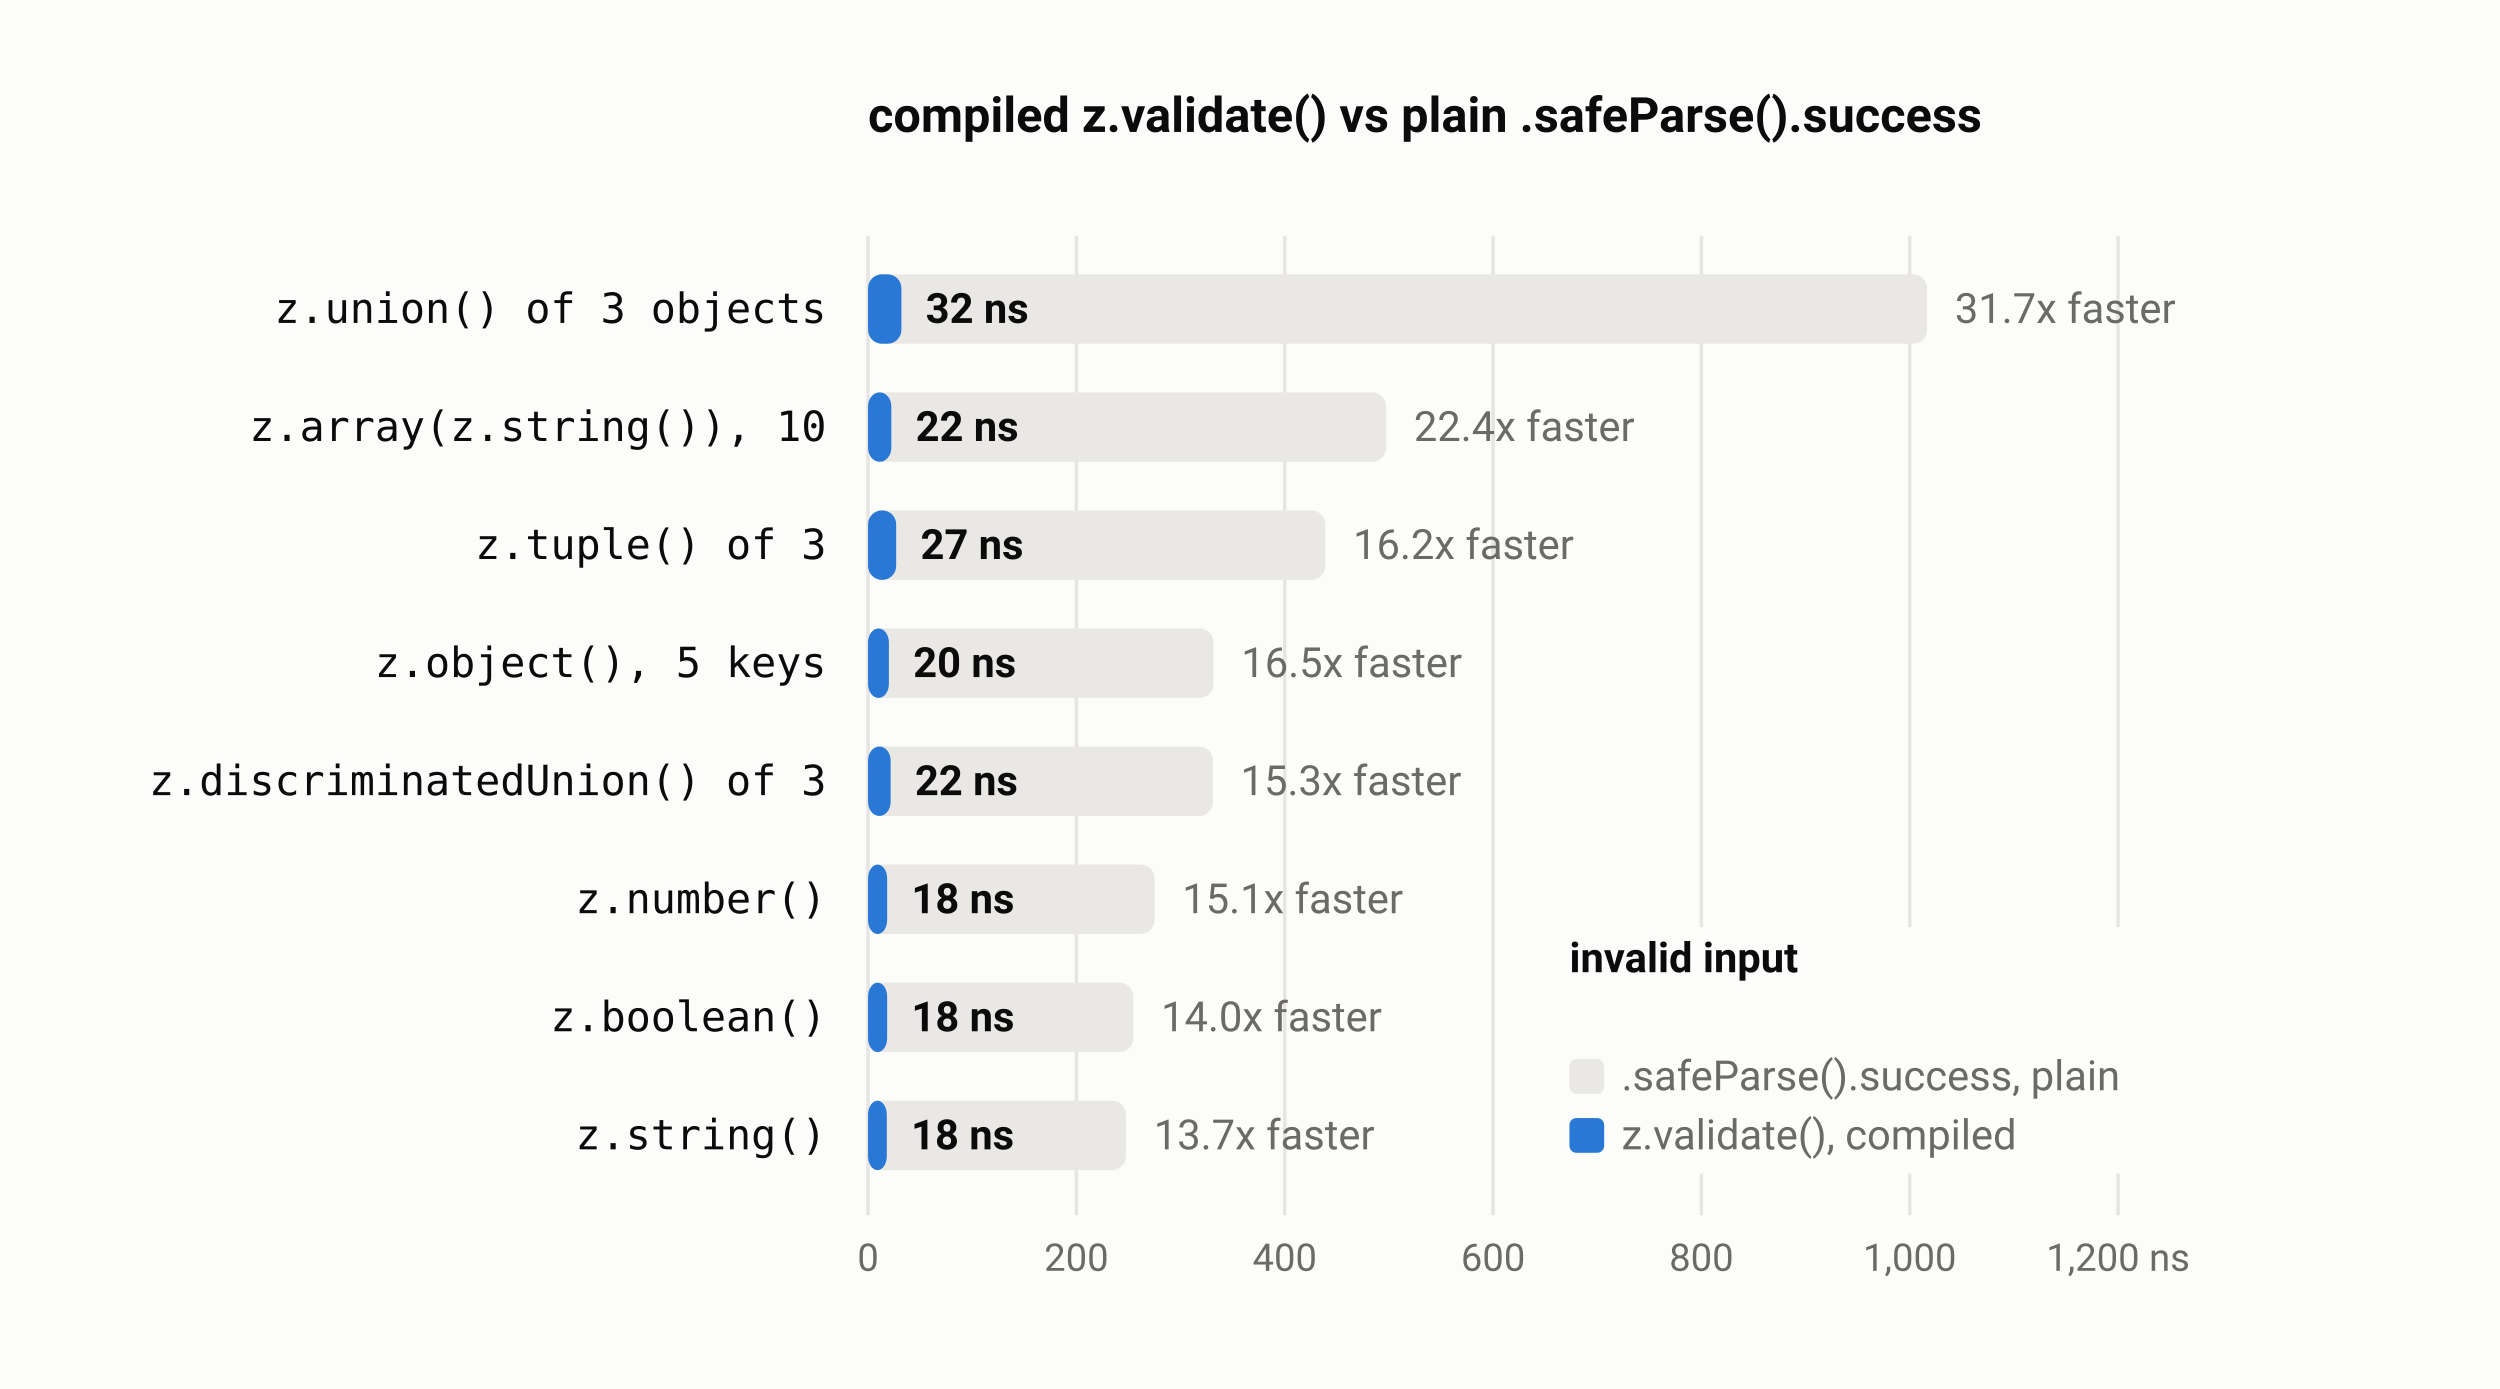
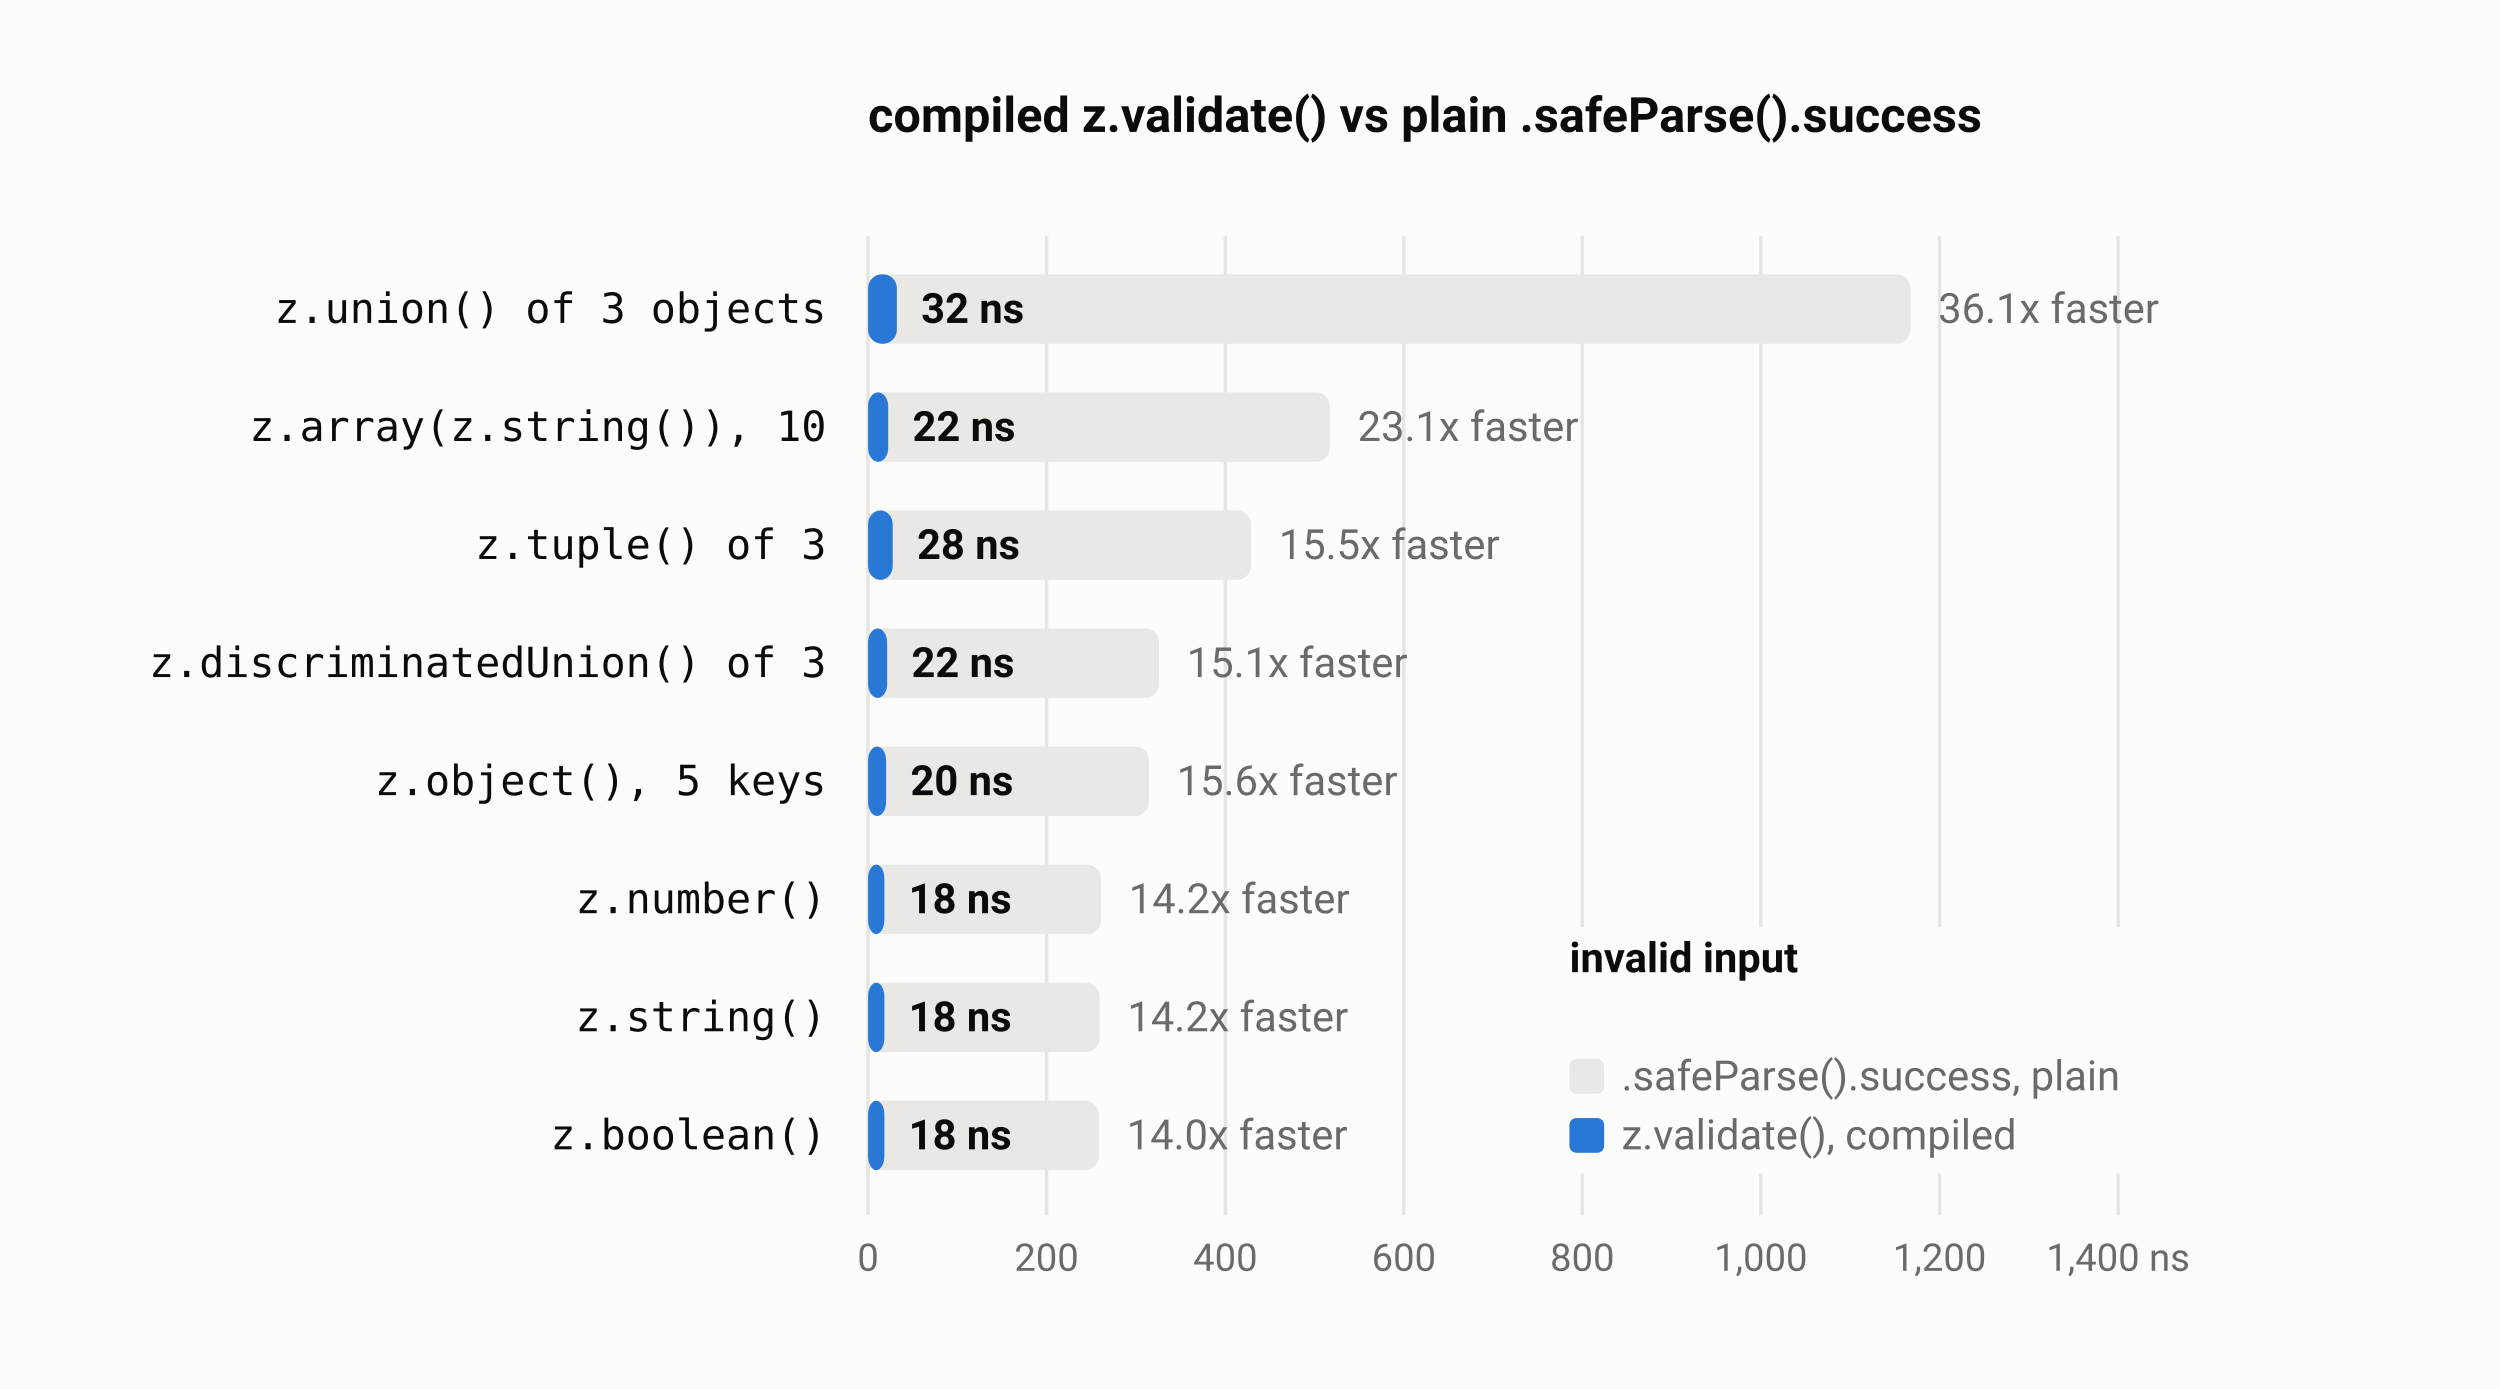
<svg xmlns="http://www.w3.org/2000/svg" width="720" height="400" viewBox="0 0 720 400" font-family="ui-sans-serif, system-ui, -apple-system, Segoe UI, Roboto, sans-serif" font-size="13">
  <rect x="0" y="0" width="720" height="400" fill="#fcfcfb" />
  <text x="250" y="38" fill="#0b0b0b" font-weight="700" font-size="14">compiled z.validate() vs plain .safeParse().success</text>
  <line x1="250.0" y1="68" x2="250.0" y2="350" stroke="#e6e5e1" stroke-width="1" />
  <text x="250.0" y="366" text-anchor="middle" fill="#6b6a66" font-size="11">0</text>
-   <line x1="310.0" y1="68" x2="310.0" y2="350" stroke="#e6e5e1" stroke-width="1" />
-   <text x="310.0" y="366" text-anchor="middle" fill="#6b6a66" font-size="11">200</text>
-   <line x1="370.0" y1="68" x2="370.0" y2="350" stroke="#e6e5e1" stroke-width="1" />
-   <text x="370.0" y="366" text-anchor="middle" fill="#6b6a66" font-size="11">400</text>
-   <line x1="430.0" y1="68" x2="430.0" y2="350" stroke="#e6e5e1" stroke-width="1" />
-   <text x="430.0" y="366" text-anchor="middle" fill="#6b6a66" font-size="11">600</text>
-   <line x1="490.0" y1="68" x2="490.0" y2="350" stroke="#e6e5e1" stroke-width="1" />
-   <text x="490.0" y="366" text-anchor="middle" fill="#6b6a66" font-size="11">800</text>
-   <line x1="550.0" y1="68" x2="550.0" y2="350" stroke="#e6e5e1" stroke-width="1" />
-   <text x="550.0" y="366" text-anchor="middle" fill="#6b6a66" font-size="11">1,000</text>
+   <line x1="301.4" y1="68" x2="301.4" y2="350" stroke="#e6e5e1" stroke-width="1" />
+   <text x="301.4" y="366" text-anchor="middle" fill="#6b6a66" font-size="11">200</text>
+   <line x1="352.9" y1="68" x2="352.9" y2="350" stroke="#e6e5e1" stroke-width="1" />
+   <text x="352.9" y="366" text-anchor="middle" fill="#6b6a66" font-size="11">400</text>
+   <line x1="404.3" y1="68" x2="404.3" y2="350" stroke="#e6e5e1" stroke-width="1" />
+   <text x="404.3" y="366" text-anchor="middle" fill="#6b6a66" font-size="11">600</text>
+   <line x1="455.7" y1="68" x2="455.7" y2="350" stroke="#e6e5e1" stroke-width="1" />
+   <text x="455.7" y="366" text-anchor="middle" fill="#6b6a66" font-size="11">800</text>
+   <line x1="507.1" y1="68" x2="507.1" y2="350" stroke="#e6e5e1" stroke-width="1" />
+   <text x="507.1" y="366" text-anchor="middle" fill="#6b6a66" font-size="11">1,000</text>
+   <line x1="558.6" y1="68" x2="558.6" y2="350" stroke="#e6e5e1" stroke-width="1" />
+   <text x="558.6" y="366" text-anchor="middle" fill="#6b6a66" font-size="11">1,200</text>
  <line x1="610.0" y1="68" x2="610.0" y2="350" stroke="#e6e5e1" stroke-width="1" />
-   <text x="610.0" y="366" text-anchor="middle" fill="#6b6a66" font-size="11">1,200 ns</text>
+   <text x="610.0" y="366" text-anchor="middle" fill="#6b6a66" font-size="11">1,400 ns</text>
  <text x="238" y="93" text-anchor="end" fill="#0b0b0b" font-family="ui-monospace, SFMono-Regular, Menlo, monospace" font-size="12">z.union() of 3 objects</text>
-   <rect x="250" y="79" width="305.0" height="20" rx="4" fill="#e9e8e4" />
-   <rect x="250" y="79" width="9.6" height="20" rx="4" fill="#2a78d6" />
-   <text x="266.6" y="93" fill="#0b0b0b" font-weight="700" font-size="12">32 ns</text>
-   <text x="563.0" y="93" fill="#6b6a66" font-size="12">31.7x faster</text>
+   <rect x="250" y="79" width="300.2" height="20" rx="4" fill="#e9e8e4" />
+   <rect x="250" y="79" width="8.3" height="20" rx="4" fill="#2a78d6" />
+   <text x="265.3" y="93" fill="#0b0b0b" font-weight="700" font-size="12">32 ns</text>
+   <text x="558.2" y="93" fill="#6b6a66" font-size="12">36.1x faster</text>
  <text x="238" y="127" text-anchor="end" fill="#0b0b0b" font-family="ui-monospace, SFMono-Regular, Menlo, monospace" font-size="12">z.array(z.string()), 10</text>
-   <rect x="250" y="113" width="149.2" height="20" rx="4" fill="#e9e8e4" />
-   <rect x="250" y="113" width="6.7" height="20" rx="4" fill="#2a78d6" />
-   <text x="263.7" y="127" fill="#0b0b0b" font-weight="700" font-size="12">22 ns</text>
-   <text x="407.2" y="127" fill="#6b6a66" font-size="12">22.4x faster</text>
+   <rect x="250" y="113" width="133.0" height="20" rx="4" fill="#e9e8e4" />
+   <rect x="250" y="113" width="5.8" height="20" rx="4" fill="#2a78d6" />
+   <text x="262.8" y="127" fill="#0b0b0b" font-weight="700" font-size="12">22 ns</text>
+   <text x="391.0" y="127" fill="#6b6a66" font-size="12">23.1x faster</text>
  <text x="238" y="161" text-anchor="end" fill="#0b0b0b" font-family="ui-monospace, SFMono-Regular, Menlo, monospace" font-size="12">z.tuple() of 3</text>
-   <rect x="250" y="147" width="131.7" height="20" rx="4" fill="#e9e8e4" />
-   <rect x="250" y="147" width="8.1" height="20" rx="4" fill="#2a78d6" />
-   <text x="265.1" y="161" fill="#0b0b0b" font-weight="700" font-size="12">27 ns</text>
-   <text x="389.7" y="161" fill="#6b6a66" font-size="12">16.2x faster</text>
-   <text x="238" y="195" text-anchor="end" fill="#0b0b0b" font-family="ui-monospace, SFMono-Regular, Menlo, monospace" font-size="12">z.object(), 5 keys</text>
-   <rect x="250" y="181" width="99.5" height="20" rx="4" fill="#e9e8e4" />
-   <rect x="250" y="181" width="6.0" height="20" rx="4" fill="#2a78d6" />
-   <text x="263.0" y="195" fill="#0b0b0b" font-weight="700" font-size="12">20 ns</text>
-   <text x="357.5" y="195" fill="#6b6a66" font-size="12">16.5x faster</text>
-   <text x="238" y="229" text-anchor="end" fill="#0b0b0b" font-family="ui-monospace, SFMono-Regular, Menlo, monospace" font-size="12">z.discriminatedUnion() of 3</text>
-   <rect x="250" y="215" width="99.3" height="20" rx="4" fill="#e9e8e4" />
-   <rect x="250" y="215" width="6.5" height="20" rx="4" fill="#2a78d6" />
-   <text x="263.5" y="229" fill="#0b0b0b" font-weight="700" font-size="12">22 ns</text>
-   <text x="357.3" y="229" fill="#6b6a66" font-size="12">15.3x faster</text>
+   <rect x="250" y="147" width="110.3" height="20" rx="4" fill="#e9e8e4" />
+   <rect x="250" y="147" width="7.1" height="20" rx="4" fill="#2a78d6" />
+   <text x="264.1" y="161" fill="#0b0b0b" font-weight="700" font-size="12">28 ns</text>
+   <text x="368.3" y="161" fill="#6b6a66" font-size="12">15.5x faster</text>
+   <text x="238" y="195" text-anchor="end" fill="#0b0b0b" font-family="ui-monospace, SFMono-Regular, Menlo, monospace" font-size="12">z.discriminatedUnion() of 3</text>
+   <rect x="250" y="181" width="83.8" height="20" rx="4" fill="#e9e8e4" />
+   <rect x="250" y="181" width="5.5" height="20" rx="4" fill="#2a78d6" />
+   <text x="262.5" y="195" fill="#0b0b0b" font-weight="700" font-size="12">22 ns</text>
+   <text x="341.8" y="195" fill="#6b6a66" font-size="12">15.1x faster</text>
+   <text x="238" y="229" text-anchor="end" fill="#0b0b0b" font-family="ui-monospace, SFMono-Regular, Menlo, monospace" font-size="12">z.object(), 5 keys</text>
+   <rect x="250" y="215" width="80.9" height="20" rx="4" fill="#e9e8e4" />
+   <rect x="250" y="215" width="5.2" height="20" rx="4" fill="#2a78d6" />
+   <text x="262.2" y="229" fill="#0b0b0b" font-weight="700" font-size="12">20 ns</text>
+   <text x="338.9" y="229" fill="#6b6a66" font-size="12">15.6x faster</text>
  <text x="238" y="263" text-anchor="end" fill="#0b0b0b" font-family="ui-monospace, SFMono-Regular, Menlo, monospace" font-size="12">z.number()</text>
-   <rect x="250" y="249" width="82.5" height="20" rx="4" fill="#e9e8e4" />
-   <rect x="250" y="249" width="5.5" height="20" rx="4" fill="#2a78d6" />
-   <text x="262.5" y="263" fill="#0b0b0b" font-weight="700" font-size="12">18 ns</text>
-   <text x="340.5" y="263" fill="#6b6a66" font-size="12">15.1x faster</text>
-   <text x="238" y="297" text-anchor="end" fill="#0b0b0b" font-family="ui-monospace, SFMono-Regular, Menlo, monospace" font-size="12">z.boolean()</text>
-   <rect x="250" y="283" width="76.4" height="20" rx="4" fill="#e9e8e4" />
-   <rect x="250" y="283" width="5.5" height="20" rx="4" fill="#2a78d6" />
-   <text x="262.5" y="297" fill="#0b0b0b" font-weight="700" font-size="12">18 ns</text>
-   <text x="334.4" y="297" fill="#6b6a66" font-size="12">14.0x faster</text>
-   <text x="238" y="331" text-anchor="end" fill="#0b0b0b" font-family="ui-monospace, SFMono-Regular, Menlo, monospace" font-size="12">z.string()</text>
-   <rect x="250" y="317" width="74.3" height="20" rx="4" fill="#e9e8e4" />
-   <rect x="250" y="317" width="5.4" height="20" rx="4" fill="#2a78d6" />
-   <text x="262.4" y="331" fill="#0b0b0b" font-weight="700" font-size="12">18 ns</text>
-   <text x="332.3" y="331" fill="#6b6a66" font-size="12">13.7x faster</text>
+   <rect x="250" y="249" width="67.1" height="20" rx="4" fill="#e9e8e4" />
+   <rect x="250" y="249" width="4.7" height="20" rx="4" fill="#2a78d6" />
+   <text x="261.7" y="263" fill="#0b0b0b" font-weight="700" font-size="12">18 ns</text>
+   <text x="325.1" y="263" fill="#6b6a66" font-size="12">14.2x faster</text>
+   <text x="238" y="297" text-anchor="end" fill="#0b0b0b" font-family="ui-monospace, SFMono-Regular, Menlo, monospace" font-size="12">z.string()</text>
+   <rect x="250" y="283" width="66.7" height="20" rx="4" fill="#e9e8e4" />
+   <rect x="250" y="283" width="4.7" height="20" rx="4" fill="#2a78d6" />
+   <text x="261.7" y="297" fill="#0b0b0b" font-weight="700" font-size="12">18 ns</text>
+   <text x="324.7" y="297" fill="#6b6a66" font-size="12">14.2x faster</text>
+   <text x="238" y="331" text-anchor="end" fill="#0b0b0b" font-family="ui-monospace, SFMono-Regular, Menlo, monospace" font-size="12">z.boolean()</text>
+   <rect x="250" y="317" width="66.5" height="20" rx="4" fill="#e9e8e4" />
+   <rect x="250" y="317" width="4.7" height="20" rx="4" fill="#2a78d6" />
+   <text x="261.7" y="331" fill="#0b0b0b" font-weight="700" font-size="12">18 ns</text>
+   <text x="324.5" y="331" fill="#6b6a66" font-size="12">14.0x faster</text>
  <rect x="442" y="267.0" width="207.8" height="71.0" rx="6" fill="#fcfcfb" />
  <text x="452" y="280" fill="#0b0b0b" font-weight="600" font-size="12">invalid input</text>
  <rect x="452" y="305" width="10" height="10" rx="2" fill="#e9e8e4" />
  <text x="467" y="314" fill="#6b6a66" font-size="12">.safeParse().success, plain</text>
  <rect x="452" y="322" width="10" height="10" rx="2" fill="#2a78d6" />
  <text x="467" y="331" fill="#6b6a66" font-size="12">z.validate(), compiled</text>
</svg>
